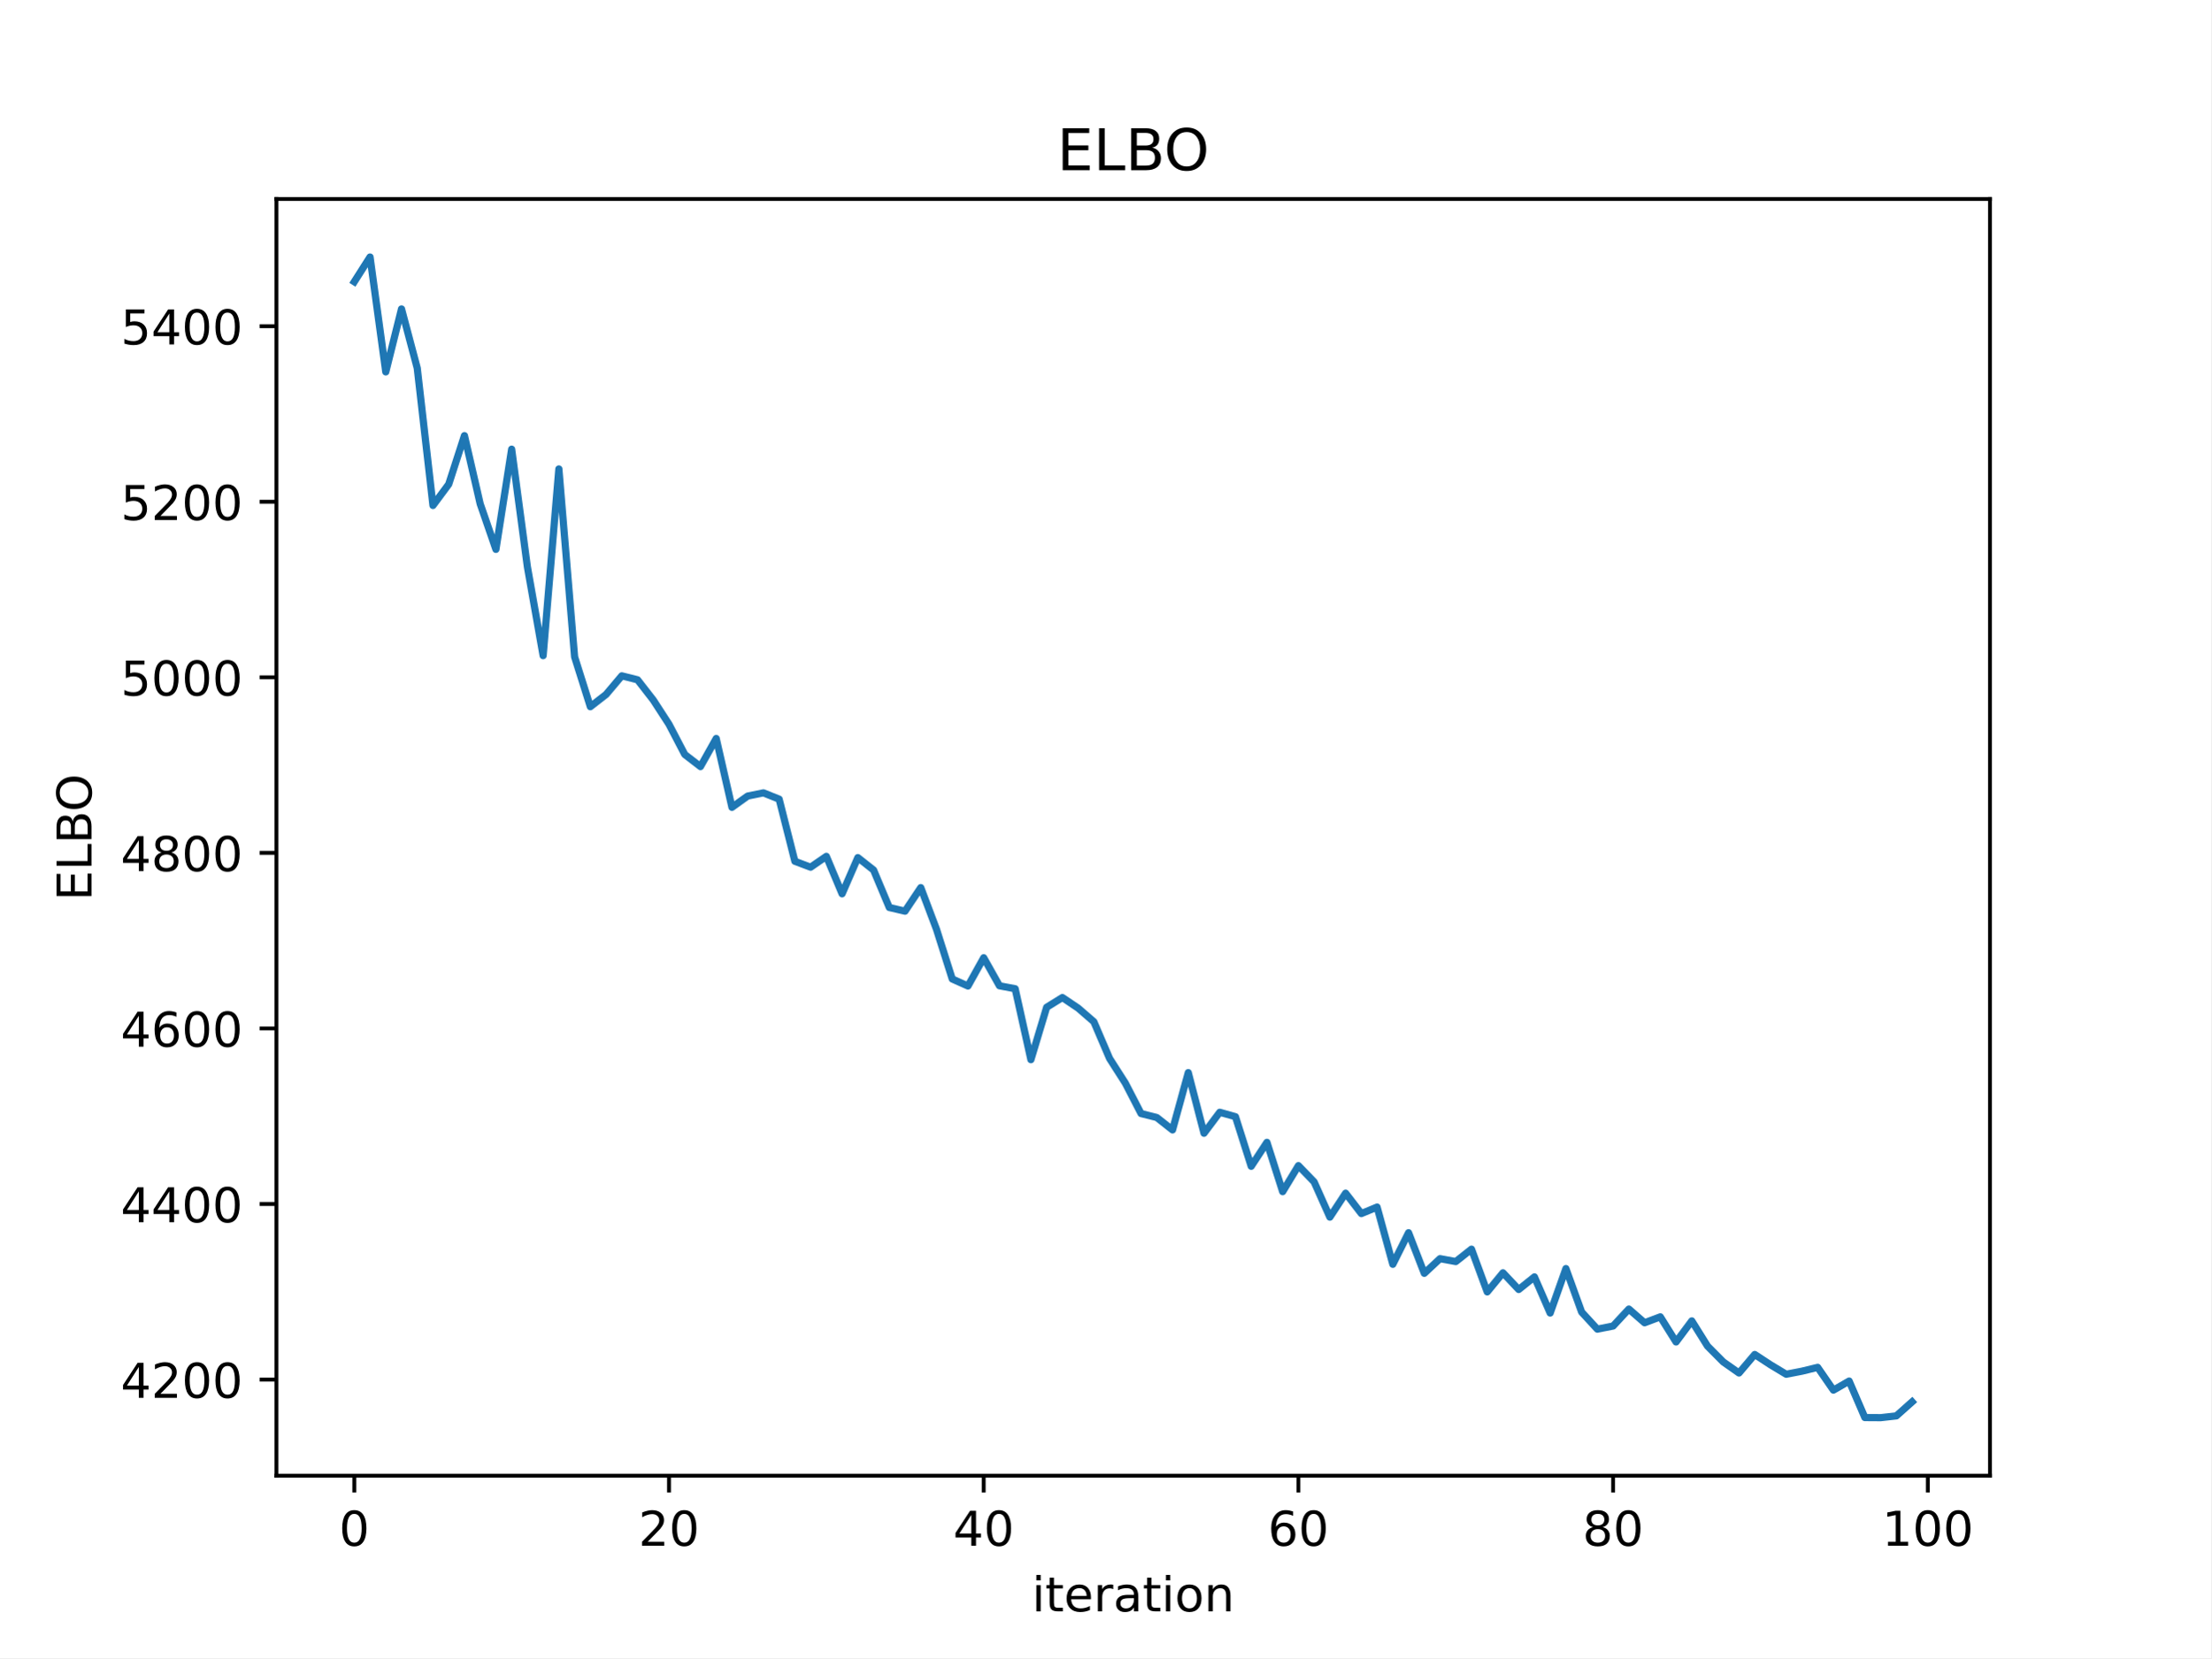
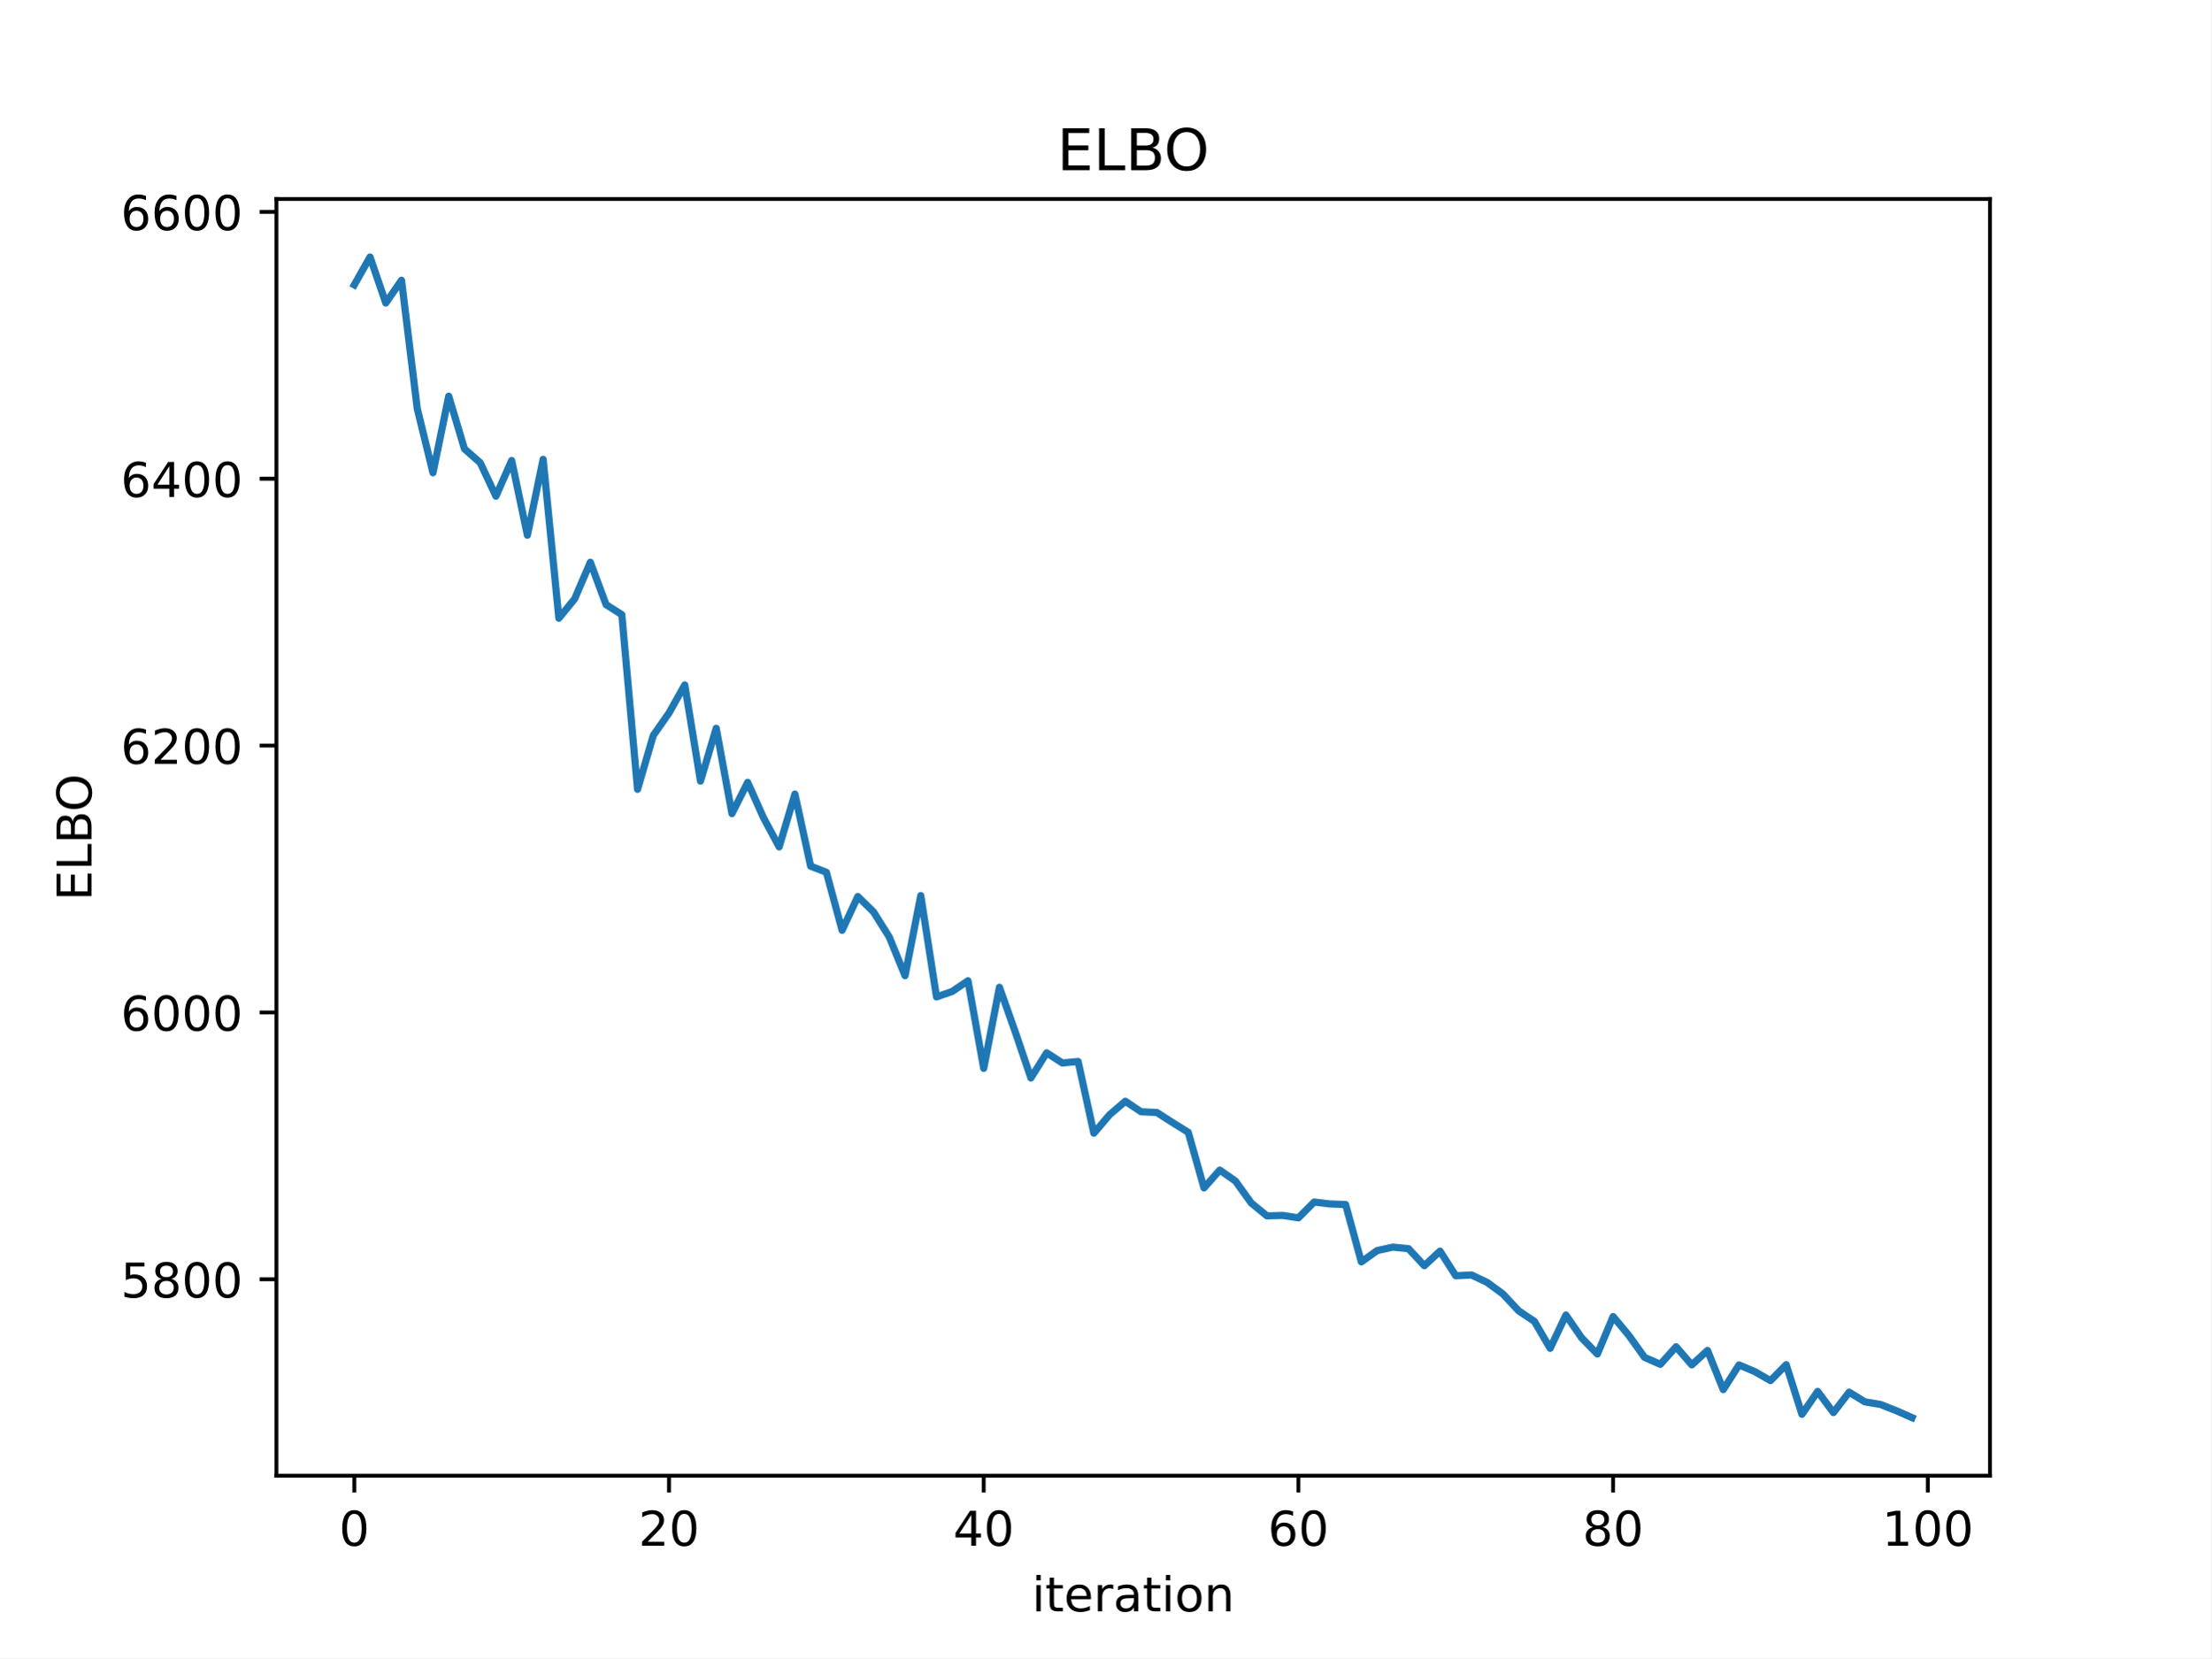
<svg xmlns="http://www.w3.org/2000/svg" xmlns:xlink="http://www.w3.org/1999/xlink" width="460.8pt" height="345.6pt" viewBox="0 0 460.8 345.6" version="1.1">
  <defs>
    <style type="text/css">*{stroke-linejoin: round; stroke-linecap: butt}</style>
  </defs>
  <g id="figure_1">
    <g id="patch_1">
      <path d="M 0 345.6  L 460.8 345.6  L 460.8 0  L 0 0  z " style="fill: #ffffff" />
    </g>
    <g id="axes_1">
      <g id="patch_2">
        <path d="M 57.6 307.584  L 414.72 307.584  L 414.72 41.472  L 57.6 41.472  z " style="fill: #ffffff" />
      </g>
      <g id="matplotlib.axis_1">
        <g id="xtick_1">
          <g id="line2d_1">
            <defs>
-               <path id="mfea689ae26" d="M 0 0  L 0 3.5  " style="stroke: #000000; stroke-width: 0.8" />
-             </defs>
-             <g>
-               <use xlink:href="#mfea689ae26" x="73.833" y="307.584" style="stroke: #000000; stroke-width: 0.8" />
+               <path id="mb55c3560f4" d="M 0 0  L 0 3.5  " style="stroke: #000000; stroke-width: 0.8" />
+             </defs>
+             <g>
+               <use xlink:href="#mb55c3560f4" x="73.833" y="307.584" style="stroke: #000000; stroke-width: 0.8" />
            </g>
          </g>
          <g id="text_1">
            <g transform="translate(70.65148 322.1824) scale(0.1 -0.1)">
              <defs>
                <path id="DejaVuSans-30" d="M 2034 4250  Q 1547 4250 1301 3770  Q 1056 3291 1056 2328  Q 1056 1369 1301 889  Q 1547 409 2034 409  Q 2525 409 2770 889  Q 3016 1369 3016 2328  Q 3016 3291 2770 3770  Q 2525 4250 2034 4250  z M 2034 4750  Q 2819 4750 3233 4129  Q 3647 3509 3647 2328  Q 3647 1150 3233 529  Q 2819 -91 2034 -91  Q 1250 -91 836 529  Q 422 1150 422 2328  Q 422 3509 836 4129  Q 1250 4750 2034 4750  z " transform="scale(0.015625)" />
              </defs>
              <use xlink:href="#DejaVuSans-30" />
            </g>
          </g>
        </g>
        <g id="xtick_2">
          <g id="line2d_2">
            <g>
-               <use xlink:href="#mfea689ae26" x="139.42" y="307.584" style="stroke: #000000; stroke-width: 0.8" />
+               <use xlink:href="#mb55c3560f4" x="139.42" y="307.584" style="stroke: #000000; stroke-width: 0.8" />
            </g>
          </g>
          <g id="text_2">
            <g transform="translate(133.057 322.1824) scale(0.1 -0.1)">
              <defs>
                <path id="DejaVuSans-32" d="M 1228 531  L 3431 531  L 3431 0  L 469 0  L 469 531  Q 828 903 1448 1529  Q 2069 2156 2228 2338  Q 2531 2678 2651 2914  Q 2772 3150 2772 3378  Q 2772 3750 2511 3984  Q 2250 4219 1831 4219  Q 1534 4219 1204 4116  Q 875 4013 500 3803  L 500 4441  Q 881 4594 1212 4672  Q 1544 4750 1819 4750  Q 2544 4750 2975 4387  Q 3406 4025 3406 3419  Q 3406 3131 3298 2873  Q 3191 2616 2906 2266  Q 2828 2175 2409 1742  Q 1991 1309 1228 531  z " transform="scale(0.015625)" />
              </defs>
              <use xlink:href="#DejaVuSans-32" />
              <use xlink:href="#DejaVuSans-30" transform="translate(63.62305 0)" />
            </g>
          </g>
        </g>
        <g id="xtick_3">
          <g id="line2d_3">
            <g>
-               <use xlink:href="#mfea689ae26" x="205.006" y="307.584" style="stroke: #000000; stroke-width: 0.8" />
+               <use xlink:href="#mb55c3560f4" x="205.006" y="307.584" style="stroke: #000000; stroke-width: 0.8" />
            </g>
          </g>
          <g id="text_3">
            <g transform="translate(198.6438 322.1824) scale(0.1 -0.1)">
              <defs>
                <path id="DejaVuSans-34" d="M 2419 4116  L 825 1625  L 2419 1625  L 2419 4116  z M 2253 4666  L 3047 4666  L 3047 1625  L 3713 1625  L 3713 1100  L 3047 1100  L 3047 0  L 2419 0  L 2419 1100  L 313 1100  L 313 1709  L 2253 4666  z " transform="scale(0.015625)" />
              </defs>
              <use xlink:href="#DejaVuSans-34" />
              <use xlink:href="#DejaVuSans-30" transform="translate(63.62305 0)" />
            </g>
          </g>
        </g>
        <g id="xtick_4">
          <g id="line2d_4">
            <g>
-               <use xlink:href="#mfea689ae26" x="270.593" y="307.584" style="stroke: #000000; stroke-width: 0.8" />
+               <use xlink:href="#mb55c3560f4" x="270.593" y="307.584" style="stroke: #000000; stroke-width: 0.8" />
            </g>
          </g>
          <g id="text_4">
            <g transform="translate(264.2306 322.1824) scale(0.1 -0.1)">
              <defs>
                <path id="DejaVuSans-36" d="M 2113 2584  Q 1688 2584 1439 2293  Q 1191 2003 1191 1497  Q 1191 994 1439 701  Q 1688 409 2113 409  Q 2538 409 2786 701  Q 3034 994 3034 1497  Q 3034 2003 2786 2293  Q 2538 2584 2113 2584  z M 3366 4563  L 3366 3988  Q 3128 4100 2886 4159  Q 2644 4219 2406 4219  Q 1781 4219 1451 3797  Q 1122 3375 1075 2522  Q 1259 2794 1537 2939  Q 1816 3084 2150 3084  Q 2853 3084 3261 2657  Q 3669 2231 3669 1497  Q 3669 778 3244 343  Q 2819 -91 2113 -91  Q 1303 -91 875 529  Q 447 1150 447 2328  Q 447 3434 972 4092  Q 1497 4750 2381 4750  Q 2619 4750 2861 4703  Q 3103 4656 3366 4563  z " transform="scale(0.015625)" />
              </defs>
              <use xlink:href="#DejaVuSans-36" />
              <use xlink:href="#DejaVuSans-30" transform="translate(63.62305 0)" />
            </g>
          </g>
        </g>
        <g id="xtick_5">
          <g id="line2d_5">
            <g>
-               <use xlink:href="#mfea689ae26" x="336.18" y="307.584" style="stroke: #000000; stroke-width: 0.8" />
+               <use xlink:href="#mb55c3560f4" x="336.18" y="307.584" style="stroke: #000000; stroke-width: 0.8" />
            </g>
          </g>
          <g id="text_5">
            <g transform="translate(329.8173 322.1824) scale(0.1 -0.1)">
              <defs>
                <path id="DejaVuSans-38" d="M 2034 2216  Q 1584 2216 1326 1975  Q 1069 1734 1069 1313  Q 1069 891 1326 650  Q 1584 409 2034 409  Q 2484 409 2743 651  Q 3003 894 3003 1313  Q 3003 1734 2745 1975  Q 2488 2216 2034 2216  z M 1403 2484  Q 997 2584 770 2862  Q 544 3141 544 3541  Q 544 4100 942 4425  Q 1341 4750 2034 4750  Q 2731 4750 3128 4425  Q 3525 4100 3525 3541  Q 3525 3141 3298 2862  Q 3072 2584 2669 2484  Q 3125 2378 3379 2068  Q 3634 1759 3634 1313  Q 3634 634 3220 271  Q 2806 -91 2034 -91  Q 1263 -91 848 271  Q 434 634 434 1313  Q 434 1759 690 2068  Q 947 2378 1403 2484  z M 1172 3481  Q 1172 3119 1398 2916  Q 1625 2713 2034 2713  Q 2441 2713 2670 2916  Q 2900 3119 2900 3481  Q 2900 3844 2670 4047  Q 2441 4250 2034 4250  Q 1625 4250 1398 4047  Q 1172 3844 1172 3481  z " transform="scale(0.015625)" />
              </defs>
              <use xlink:href="#DejaVuSans-38" />
              <use xlink:href="#DejaVuSans-30" transform="translate(63.62305 0)" />
            </g>
          </g>
        </g>
        <g id="xtick_6">
          <g id="line2d_6">
            <g>
-               <use xlink:href="#mfea689ae26" x="401.767" y="307.584" style="stroke: #000000; stroke-width: 0.8" />
+               <use xlink:href="#mb55c3560f4" x="401.767" y="307.584" style="stroke: #000000; stroke-width: 0.8" />
            </g>
          </g>
          <g id="text_6">
            <g transform="translate(392.2229 322.1824) scale(0.1 -0.1)">
              <defs>
                <path id="DejaVuSans-31" d="M 794 531  L 1825 531  L 1825 4091  L 703 3866  L 703 4441  L 1819 4666  L 2450 4666  L 2450 531  L 3481 531  L 3481 0  L 794 0  L 794 531  z " transform="scale(0.015625)" />
              </defs>
              <use xlink:href="#DejaVuSans-31" />
              <use xlink:href="#DejaVuSans-30" transform="translate(63.62305 0)" />
              <use xlink:href="#DejaVuSans-30" transform="translate(127.2461 0)" />
            </g>
          </g>
        </g>
        <g id="text_7">
          <g transform="translate(215.0373 335.8606) scale(0.1 -0.1)">
            <defs>
              <path id="DejaVuSans-69" d="M 603 3500  L 1178 3500  L 1178 0  L 603 0  L 603 3500  z M 603 4863  L 1178 4863  L 1178 4134  L 603 4134  L 603 4863  z " transform="scale(0.015625)" />
              <path id="DejaVuSans-74" d="M 1172 4494  L 1172 3500  L 2356 3500  L 2356 3053  L 1172 3053  L 1172 1153  Q 1172 725 1289 603  Q 1406 481 1766 481  L 2356 481  L 2356 0  L 1766 0  Q 1100 0 847 248  Q 594 497 594 1153  L 594 3053  L 172 3053  L 172 3500  L 594 3500  L 594 4494  L 1172 4494  z " transform="scale(0.015625)" />
              <path id="DejaVuSans-65" d="M 3597 1894  L 3597 1613  L 953 1613  Q 991 1019 1311 708  Q 1631 397 2203 397  Q 2534 397 2845 478  Q 3156 559 3463 722  L 3463 178  Q 3153 47 2828 -22  Q 2503 -91 2169 -91  Q 1331 -91 842 396  Q 353 884 353 1716  Q 353 2575 817 3079  Q 1281 3584 2069 3584  Q 2775 3584 3186 3129  Q 3597 2675 3597 1894  z M 3022 2063  Q 3016 2534 2758 2815  Q 2500 3097 2075 3097  Q 1594 3097 1305 2825  Q 1016 2553 972 2059  L 3022 2063  z " transform="scale(0.015625)" />
              <path id="DejaVuSans-72" d="M 2631 2963  Q 2534 3019 2420 3045  Q 2306 3072 2169 3072  Q 1681 3072 1420 2755  Q 1159 2438 1159 1844  L 1159 0  L 581 0  L 581 3500  L 1159 3500  L 1159 2956  Q 1341 3275 1631 3429  Q 1922 3584 2338 3584  Q 2397 3584 2469 3576  Q 2541 3569 2628 3553  L 2631 2963  z " transform="scale(0.015625)" />
              <path id="DejaVuSans-61" d="M 2194 1759  Q 1497 1759 1228 1600  Q 959 1441 959 1056  Q 959 750 1161 570  Q 1363 391 1709 391  Q 2188 391 2477 730  Q 2766 1069 2766 1631  L 2766 1759  L 2194 1759  z M 3341 1997  L 3341 0  L 2766 0  L 2766 531  Q 2569 213 2275 61  Q 1981 -91 1556 -91  Q 1019 -91 701 211  Q 384 513 384 1019  Q 384 1609 779 1909  Q 1175 2209 1959 2209  L 2766 2209  L 2766 2266  Q 2766 2663 2505 2880  Q 2244 3097 1772 3097  Q 1472 3097 1187 3025  Q 903 2953 641 2809  L 641 3341  Q 956 3463 1253 3523  Q 1550 3584 1831 3584  Q 2591 3584 2966 3190  Q 3341 2797 3341 1997  z " transform="scale(0.015625)" />
              <path id="DejaVuSans-6f" d="M 1959 3097  Q 1497 3097 1228 2736  Q 959 2375 959 1747  Q 959 1119 1226 758  Q 1494 397 1959 397  Q 2419 397 2687 759  Q 2956 1122 2956 1747  Q 2956 2369 2687 2733  Q 2419 3097 1959 3097  z M 1959 3584  Q 2709 3584 3137 3096  Q 3566 2609 3566 1747  Q 3566 888 3137 398  Q 2709 -91 1959 -91  Q 1206 -91 779 398  Q 353 888 353 1747  Q 353 2609 779 3096  Q 1206 3584 1959 3584  z " transform="scale(0.015625)" />
              <path id="DejaVuSans-6e" d="M 3513 2113  L 3513 0  L 2938 0  L 2938 2094  Q 2938 2591 2744 2837  Q 2550 3084 2163 3084  Q 1697 3084 1428 2787  Q 1159 2491 1159 1978  L 1159 0  L 581 0  L 581 3500  L 1159 3500  L 1159 2956  Q 1366 3272 1645 3428  Q 1925 3584 2291 3584  Q 2894 3584 3203 3211  Q 3513 2838 3513 2113  z " transform="scale(0.015625)" />
            </defs>
            <use xlink:href="#DejaVuSans-69" />
            <use xlink:href="#DejaVuSans-74" transform="translate(27.7832 0)" />
            <use xlink:href="#DejaVuSans-65" transform="translate(66.99219 0)" />
            <use xlink:href="#DejaVuSans-72" transform="translate(128.5156 0)" />
            <use xlink:href="#DejaVuSans-61" transform="translate(169.6289 0)" />
            <use xlink:href="#DejaVuSans-74" transform="translate(230.9082 0)" />
            <use xlink:href="#DejaVuSans-69" transform="translate(270.1172 0)" />
            <use xlink:href="#DejaVuSans-6f" transform="translate(297.9004 0)" />
            <use xlink:href="#DejaVuSans-6e" transform="translate(359.082 0)" />
          </g>
        </g>
      </g>
      <g id="matplotlib.axis_2">
        <g id="ytick_1">
          <g id="line2d_7">
            <defs>
-               <path id="m0f2bd3786d" d="M 0 0  L -3.5 0  " style="stroke: #000000; stroke-width: 0.8" />
-             </defs>
-             <g>
-               <use xlink:href="#m0f2bd3786d" x="57.6" y="287.551" style="stroke: #000000; stroke-width: 0.8" />
+               <path id="mf960a2b66e" d="M 0 0  L -3.5 0  " style="stroke: #000000; stroke-width: 0.8" />
+             </defs>
+             <g>
+               <use xlink:href="#mf960a2b66e" x="57.6" y="266.647" style="stroke: #000000; stroke-width: 0.8" />
            </g>
          </g>
          <g id="text_8">
-             <g transform="translate(25.15 291.35) scale(0.1 -0.1)">
-               <use xlink:href="#DejaVuSans-34" />
-               <use xlink:href="#DejaVuSans-32" transform="translate(63.62305 0)" />
+             <g transform="translate(25.15 270.4462) scale(0.1 -0.1)">
+               <defs>
+                 <path id="DejaVuSans-35" d="M 691 4666  L 3169 4666  L 3169 4134  L 1269 4134  L 1269 2991  Q 1406 3038 1543 3061  Q 1681 3084 1819 3084  Q 2600 3084 3056 2656  Q 3513 2228 3513 1497  Q 3513 744 3044 326  Q 2575 -91 1722 -91  Q 1428 -91 1123 -41  Q 819 9 494 109  L 494 744  Q 775 591 1075 516  Q 1375 441 1709 441  Q 2250 441 2565 725  Q 2881 1009 2881 1497  Q 2881 1984 2565 2268  Q 2250 2553 1709 2553  Q 1456 2553 1204 2497  Q 953 2441 691 2322  L 691 4666  z " transform="scale(0.015625)" />
+               </defs>
+               <use xlink:href="#DejaVuSans-35" />
+               <use xlink:href="#DejaVuSans-38" transform="translate(63.62305 0)" />
              <use xlink:href="#DejaVuSans-30" transform="translate(127.2461 0)" />
              <use xlink:href="#DejaVuSans-30" transform="translate(190.8691 0)" />
            </g>
          </g>
        </g>
        <g id="ytick_2">
          <g id="line2d_8">
            <g>
-               <use xlink:href="#m0f2bd3786d" x="57.6" y="250.956" style="stroke: #000000; stroke-width: 0.8" />
+               <use xlink:href="#mf960a2b66e" x="57.6" y="211.024" style="stroke: #000000; stroke-width: 0.8" />
            </g>
          </g>
          <g id="text_9">
-             <g transform="translate(25.15 254.7555) scale(0.1 -0.1)">
-               <use xlink:href="#DejaVuSans-34" />
-               <use xlink:href="#DejaVuSans-34" transform="translate(63.62305 0)" />
+             <g transform="translate(25.15 214.8231) scale(0.1 -0.1)">
+               <use xlink:href="#DejaVuSans-36" />
+               <use xlink:href="#DejaVuSans-30" transform="translate(63.62305 0)" />
              <use xlink:href="#DejaVuSans-30" transform="translate(127.2461 0)" />
              <use xlink:href="#DejaVuSans-30" transform="translate(190.8691 0)" />
            </g>
          </g>
        </g>
        <g id="ytick_3">
          <g id="line2d_9">
            <g>
-               <use xlink:href="#m0f2bd3786d" x="57.6" y="214.362" style="stroke: #000000; stroke-width: 0.8" />
+               <use xlink:href="#mf960a2b66e" x="57.6" y="155.401" style="stroke: #000000; stroke-width: 0.8" />
            </g>
          </g>
          <g id="text_10">
-             <g transform="translate(25.15 218.161) scale(0.1 -0.1)">
-               <use xlink:href="#DejaVuSans-34" />
-               <use xlink:href="#DejaVuSans-36" transform="translate(63.62305 0)" />
+             <g transform="translate(25.15 159.2001) scale(0.1 -0.1)">
+               <use xlink:href="#DejaVuSans-36" />
+               <use xlink:href="#DejaVuSans-32" transform="translate(63.62305 0)" />
              <use xlink:href="#DejaVuSans-30" transform="translate(127.2461 0)" />
              <use xlink:href="#DejaVuSans-30" transform="translate(190.8691 0)" />
            </g>
          </g>
        </g>
        <g id="ytick_4">
          <g id="line2d_10">
            <g>
-               <use xlink:href="#m0f2bd3786d" x="57.6" y="177.767" style="stroke: #000000; stroke-width: 0.8" />
+               <use xlink:href="#mf960a2b66e" x="57.6" y="99.778" style="stroke: #000000; stroke-width: 0.8" />
            </g>
          </g>
          <g id="text_11">
-             <g transform="translate(25.15 181.5665) scale(0.1 -0.1)">
-               <use xlink:href="#DejaVuSans-34" />
-               <use xlink:href="#DejaVuSans-38" transform="translate(63.62305 0)" />
+             <g transform="translate(25.15 103.577) scale(0.1 -0.1)">
+               <use xlink:href="#DejaVuSans-36" />
+               <use xlink:href="#DejaVuSans-34" transform="translate(63.62305 0)" />
              <use xlink:href="#DejaVuSans-30" transform="translate(127.2461 0)" />
              <use xlink:href="#DejaVuSans-30" transform="translate(190.8691 0)" />
            </g>
          </g>
        </g>
        <g id="ytick_5">
          <g id="line2d_11">
            <g>
-               <use xlink:href="#m0f2bd3786d" x="57.6" y="141.173" style="stroke: #000000; stroke-width: 0.8" />
+               <use xlink:href="#mf960a2b66e" x="57.6" y="44.155" style="stroke: #000000; stroke-width: 0.8" />
            </g>
          </g>
          <g id="text_12">
-             <g transform="translate(25.15 144.9721) scale(0.1 -0.1)">
-               <defs>
-                 <path id="DejaVuSans-35" d="M 691 4666  L 3169 4666  L 3169 4134  L 1269 4134  L 1269 2991  Q 1406 3038 1543 3061  Q 1681 3084 1819 3084  Q 2600 3084 3056 2656  Q 3513 2228 3513 1497  Q 3513 744 3044 326  Q 2575 -91 1722 -91  Q 1428 -91 1123 -41  Q 819 9 494 109  L 494 744  Q 775 591 1075 516  Q 1375 441 1709 441  Q 2250 441 2565 725  Q 2881 1009 2881 1497  Q 2881 1984 2565 2268  Q 2250 2553 1709 2553  Q 1456 2553 1204 2497  Q 953 2441 691 2322  L 691 4666  z " transform="scale(0.015625)" />
-               </defs>
-               <use xlink:href="#DejaVuSans-35" />
-               <use xlink:href="#DejaVuSans-30" transform="translate(63.62305 0)" />
-               <use xlink:href="#DejaVuSans-30" transform="translate(127.2461 0)" />
-               <use xlink:href="#DejaVuSans-30" transform="translate(190.8691 0)" />
-             </g>
-           </g>
-         </g>
-         <g id="ytick_6">
-           <g id="line2d_12">
-             <g>
-               <use xlink:href="#m0f2bd3786d" x="57.6" y="104.578" style="stroke: #000000; stroke-width: 0.8" />
-             </g>
-           </g>
-           <g id="text_13">
-             <g transform="translate(25.15 108.3776) scale(0.1 -0.1)">
-               <use xlink:href="#DejaVuSans-35" />
-               <use xlink:href="#DejaVuSans-32" transform="translate(63.62305 0)" />
-               <use xlink:href="#DejaVuSans-30" transform="translate(127.2461 0)" />
-               <use xlink:href="#DejaVuSans-30" transform="translate(190.8691 0)" />
-             </g>
-           </g>
-         </g>
-         <g id="ytick_7">
-           <g id="line2d_13">
-             <g>
-               <use xlink:href="#m0f2bd3786d" x="57.6" y="67.984" style="stroke: #000000; stroke-width: 0.8" />
-             </g>
-           </g>
-           <g id="text_14">
-             <g transform="translate(25.15 71.78309) scale(0.1 -0.1)">
-               <use xlink:href="#DejaVuSans-35" />
-               <use xlink:href="#DejaVuSans-34" transform="translate(63.62305 0)" />
-               <use xlink:href="#DejaVuSans-30" transform="translate(127.2461 0)" />
-               <use xlink:href="#DejaVuSans-30" transform="translate(190.8691 0)" />
-             </g>
-           </g>
-         </g>
-         <g id="text_15">
+             <g transform="translate(25.15 47.95394) scale(0.1 -0.1)">
+               <use xlink:href="#DejaVuSans-36" />
+               <use xlink:href="#DejaVuSans-36" transform="translate(63.62305 0)" />
+               <use xlink:href="#DejaVuSans-30" transform="translate(127.2461 0)" />
+               <use xlink:href="#DejaVuSans-30" transform="translate(190.8691 0)" />
+             </g>
+           </g>
+         </g>
+         <g id="text_13">
          <g transform="translate(19.07031 187.7522) rotate(-90) scale(0.1 -0.1)">
            <defs>
              <path id="DejaVuSans-45" d="M 628 4666  L 3578 4666  L 3578 4134  L 1259 4134  L 1259 2753  L 3481 2753  L 3481 2222  L 1259 2222  L 1259 531  L 3634 531  L 3634 0  L 628 0  L 628 4666  z " transform="scale(0.015625)" />
              <path id="DejaVuSans-4c" d="M 628 4666  L 1259 4666  L 1259 531  L 3531 531  L 3531 0  L 628 0  L 628 4666  z " transform="scale(0.015625)" />
              <path id="DejaVuSans-42" d="M 1259 2228  L 1259 519  L 2272 519  Q 2781 519 3026 730  Q 3272 941 3272 1375  Q 3272 1813 3026 2020  Q 2781 2228 2272 2228  L 1259 2228  z M 1259 4147  L 1259 2741  L 2194 2741  Q 2656 2741 2882 2914  Q 3109 3088 3109 3444  Q 3109 3797 2882 3972  Q 2656 4147 2194 4147  L 1259 4147  z M 628 4666  L 2241 4666  Q 2963 4666 3353 4366  Q 3744 4066 3744 3513  Q 3744 3084 3544 2831  Q 3344 2578 2956 2516  Q 3422 2416 3680 2098  Q 3938 1781 3938 1306  Q 3938 681 3513 340  Q 3088 0 2303 0  L 628 0  L 628 4666  z " transform="scale(0.015625)" />
              <path id="DejaVuSans-4f" d="M 2522 4238  Q 1834 4238 1429 3725  Q 1025 3213 1025 2328  Q 1025 1447 1429 934  Q 1834 422 2522 422  Q 3209 422 3611 934  Q 4013 1447 4013 2328  Q 4013 3213 3611 3725  Q 3209 4238 2522 4238  z M 2522 4750  Q 3503 4750 4090 4092  Q 4678 3434 4678 2328  Q 4678 1225 4090 567  Q 3503 -91 2522 -91  Q 1538 -91 948 565  Q 359 1222 359 2328  Q 359 3434 948 4092  Q 1538 4750 2522 4750  z " transform="scale(0.015625)" />
            </defs>
            <use xlink:href="#DejaVuSans-45" />
            <use xlink:href="#DejaVuSans-4c" transform="translate(63.18359 0)" />
            <use xlink:href="#DejaVuSans-42" transform="translate(118.8965 0)" />
            <use xlink:href="#DejaVuSans-4f" transform="translate(185.75 0)" />
          </g>
        </g>
      </g>
-       <g id="line2d_14">
-         <path d="M 73.833 58.721  L 77.112 53.568  L 80.391 77.514  L 83.671 64.39  L 86.95 76.735  L 90.229 105.355  L 93.509 100.93  L 96.788 90.797  L 100.067 105.014  L 103.347 114.504  L 106.626 93.622  L 109.905 118.15  L 113.185 136.661  L 116.464 97.741  L 119.743 136.91  L 123.023 147.298  L 126.302 144.749  L 129.581 140.862  L 132.861 141.686  L 136.14 145.902  L 139.42 150.968  L 142.699 157.251  L 145.978 159.779  L 149.258 153.924  L 152.537 168.27  L 155.816 165.919  L 159.096 165.258  L 162.375 166.565  L 165.654 179.521  L 168.934 180.746  L 172.213 178.488  L 175.492 186.298  L 178.772 178.751  L 182.051 181.339  L 185.33 189.156  L 188.61 189.914  L 191.889 185.004  L 195.168 193.7  L 198.448 204.047  L 201.727 205.517  L 205.006 199.624  L 208.286 205.467  L 211.565 206.085  L 214.844 220.869  L 218.124 209.949  L 221.403 207.918  L 224.682 210.122  L 227.962 212.964  L 231.241 220.62  L 234.52 225.754  L 237.8 232.103  L 241.079 232.925  L 244.358 235.511  L 247.638 223.569  L 250.917 236.208  L 254.196 231.835  L 257.476 232.757  L 260.755 243.093  L 264.034 238.101  L 267.314 248.384  L 270.593 242.957  L 273.872 246.351  L 277.152 253.694  L 280.431 248.696  L 283.71 252.95  L 286.99 251.59  L 290.269 263.52  L 293.548 256.938  L 296.828 265.403  L 300.107 262.346  L 303.386 262.958  L 306.666 260.365  L 309.945 269.277  L 313.224 265.293  L 316.504 268.773  L 319.783 266.148  L 323.062 273.682  L 326.342 264.414  L 329.621 273.476  L 332.9 277.043  L 336.18 276.383  L 339.459 272.849  L 342.739 275.711  L 346.018 274.47  L 349.297 279.709  L 352.577 275.317  L 355.856 280.572  L 359.135 283.872  L 362.415 286.177  L 365.694 282.316  L 368.973 284.467  L 372.253 286.441  L 375.532 285.799  L 378.811 285.002  L 382.091 289.75  L 385.37 287.859  L 388.649 295.466  L 391.929 295.488  L 395.208 295.115  L 398.487 292.192  " clip-path="url(#p515669b3e0)" style="fill: none; stroke: #1f77b4; stroke-width: 1.5; stroke-linecap: square" />
+       <g id="line2d_12">
+         <path d="M 73.833 59.371  L 77.112 53.568  L 80.391 63.149  L 83.671 58.414  L 86.95 85.167  L 90.229 98.536  L 93.509 82.577  L 96.788 93.553  L 100.067 96.436  L 103.347 103.418  L 106.626 95.983  L 109.905 111.557  L 113.185 95.737  L 116.464 128.854  L 119.743 124.841  L 123.023 117.191  L 126.302 126.018  L 129.581 128.102  L 132.861 164.518  L 136.14 153.296  L 139.42 148.608  L 142.699 142.757  L 145.978 162.804  L 149.258 151.787  L 152.537 169.584  L 155.816 163.064  L 159.096 170.411  L 162.375 176.517  L 165.654 165.513  L 168.934 180.534  L 172.213 181.805  L 175.492 193.905  L 178.772 186.86  L 182.051 190.077  L 185.33 195.319  L 188.61 203.371  L 191.889 186.67  L 195.168 207.786  L 198.448 206.65  L 201.727 204.426  L 205.006 222.683  L 208.286 205.783  L 211.565 215.043  L 214.844 224.683  L 218.124 219.438  L 221.403 221.56  L 224.682 221.247  L 227.962 236.197  L 231.241 232.344  L 234.52 229.534  L 237.8 231.729  L 241.079 231.874  L 244.358 233.974  L 247.638 236.02  L 250.917 247.604  L 254.196 243.884  L 257.476 246.173  L 260.755 250.734  L 264.034 253.424  L 267.314 253.335  L 270.593 253.837  L 273.872 250.541  L 277.152 250.942  L 280.431 251.064  L 283.71 263.019  L 286.99 260.665  L 290.269 259.944  L 293.548 260.266  L 296.828 263.818  L 300.107 260.774  L 303.386 265.912  L 306.666 265.747  L 309.945 267.308  L 313.224 269.711  L 316.504 273.231  L 319.783 275.425  L 323.062 281.034  L 326.342 274.094  L 329.621 278.859  L 332.9 282.225  L 336.18 274.411  L 339.459 278.346  L 342.739 282.926  L 346.018 284.37  L 349.297 280.707  L 352.577 284.484  L 355.856 281.482  L 359.135 289.642  L 362.415 284.496  L 365.694 285.884  L 368.973 287.765  L 372.253 284.444  L 375.532 294.789  L 378.811 290.015  L 382.091 294.428  L 385.37 290.174  L 388.649 292.19  L 391.929 292.745  L 395.208 294.042  L 398.487 295.488  " clip-path="url(#p1fd8838f02)" style="fill: none; stroke: #1f77b4; stroke-width: 1.5; stroke-linecap: square" />
      </g>
      <g id="patch_3">
        <path d="M 57.6 307.584  L 57.6 41.472  " style="fill: none; stroke: #000000; stroke-width: 0.8; stroke-linejoin: miter; stroke-linecap: square" />
      </g>
      <g id="patch_4">
        <path d="M 414.72 307.584  L 414.72 41.472  " style="fill: none; stroke: #000000; stroke-width: 0.8; stroke-linejoin: miter; stroke-linecap: square" />
      </g>
      <g id="patch_5">
        <path d="M 57.6 307.584  L 414.72 307.584  " style="fill: none; stroke: #000000; stroke-width: 0.8; stroke-linejoin: miter; stroke-linecap: square" />
      </g>
      <g id="patch_6">
        <path d="M 57.6 41.472  L 414.72 41.472  " style="fill: none; stroke: #000000; stroke-width: 0.8; stroke-linejoin: miter; stroke-linecap: square" />
      </g>
-       <g id="text_16">
+       <g id="text_14">
        <g transform="translate(220.2909 35.472) scale(0.12 -0.12)">
          <use xlink:href="#DejaVuSans-45" />
          <use xlink:href="#DejaVuSans-4c" transform="translate(63.18359 0)" />
          <use xlink:href="#DejaVuSans-42" transform="translate(118.8965 0)" />
          <use xlink:href="#DejaVuSans-4f" transform="translate(185.75 0)" />
        </g>
      </g>
    </g>
  </g>
  <defs>
-     <clipPath id="p515669b3e0">
+     <clipPath id="p1fd8838f02">
      <rect x="57.6" y="41.472" width="357.12" height="266.112" />
    </clipPath>
  </defs>
</svg>
